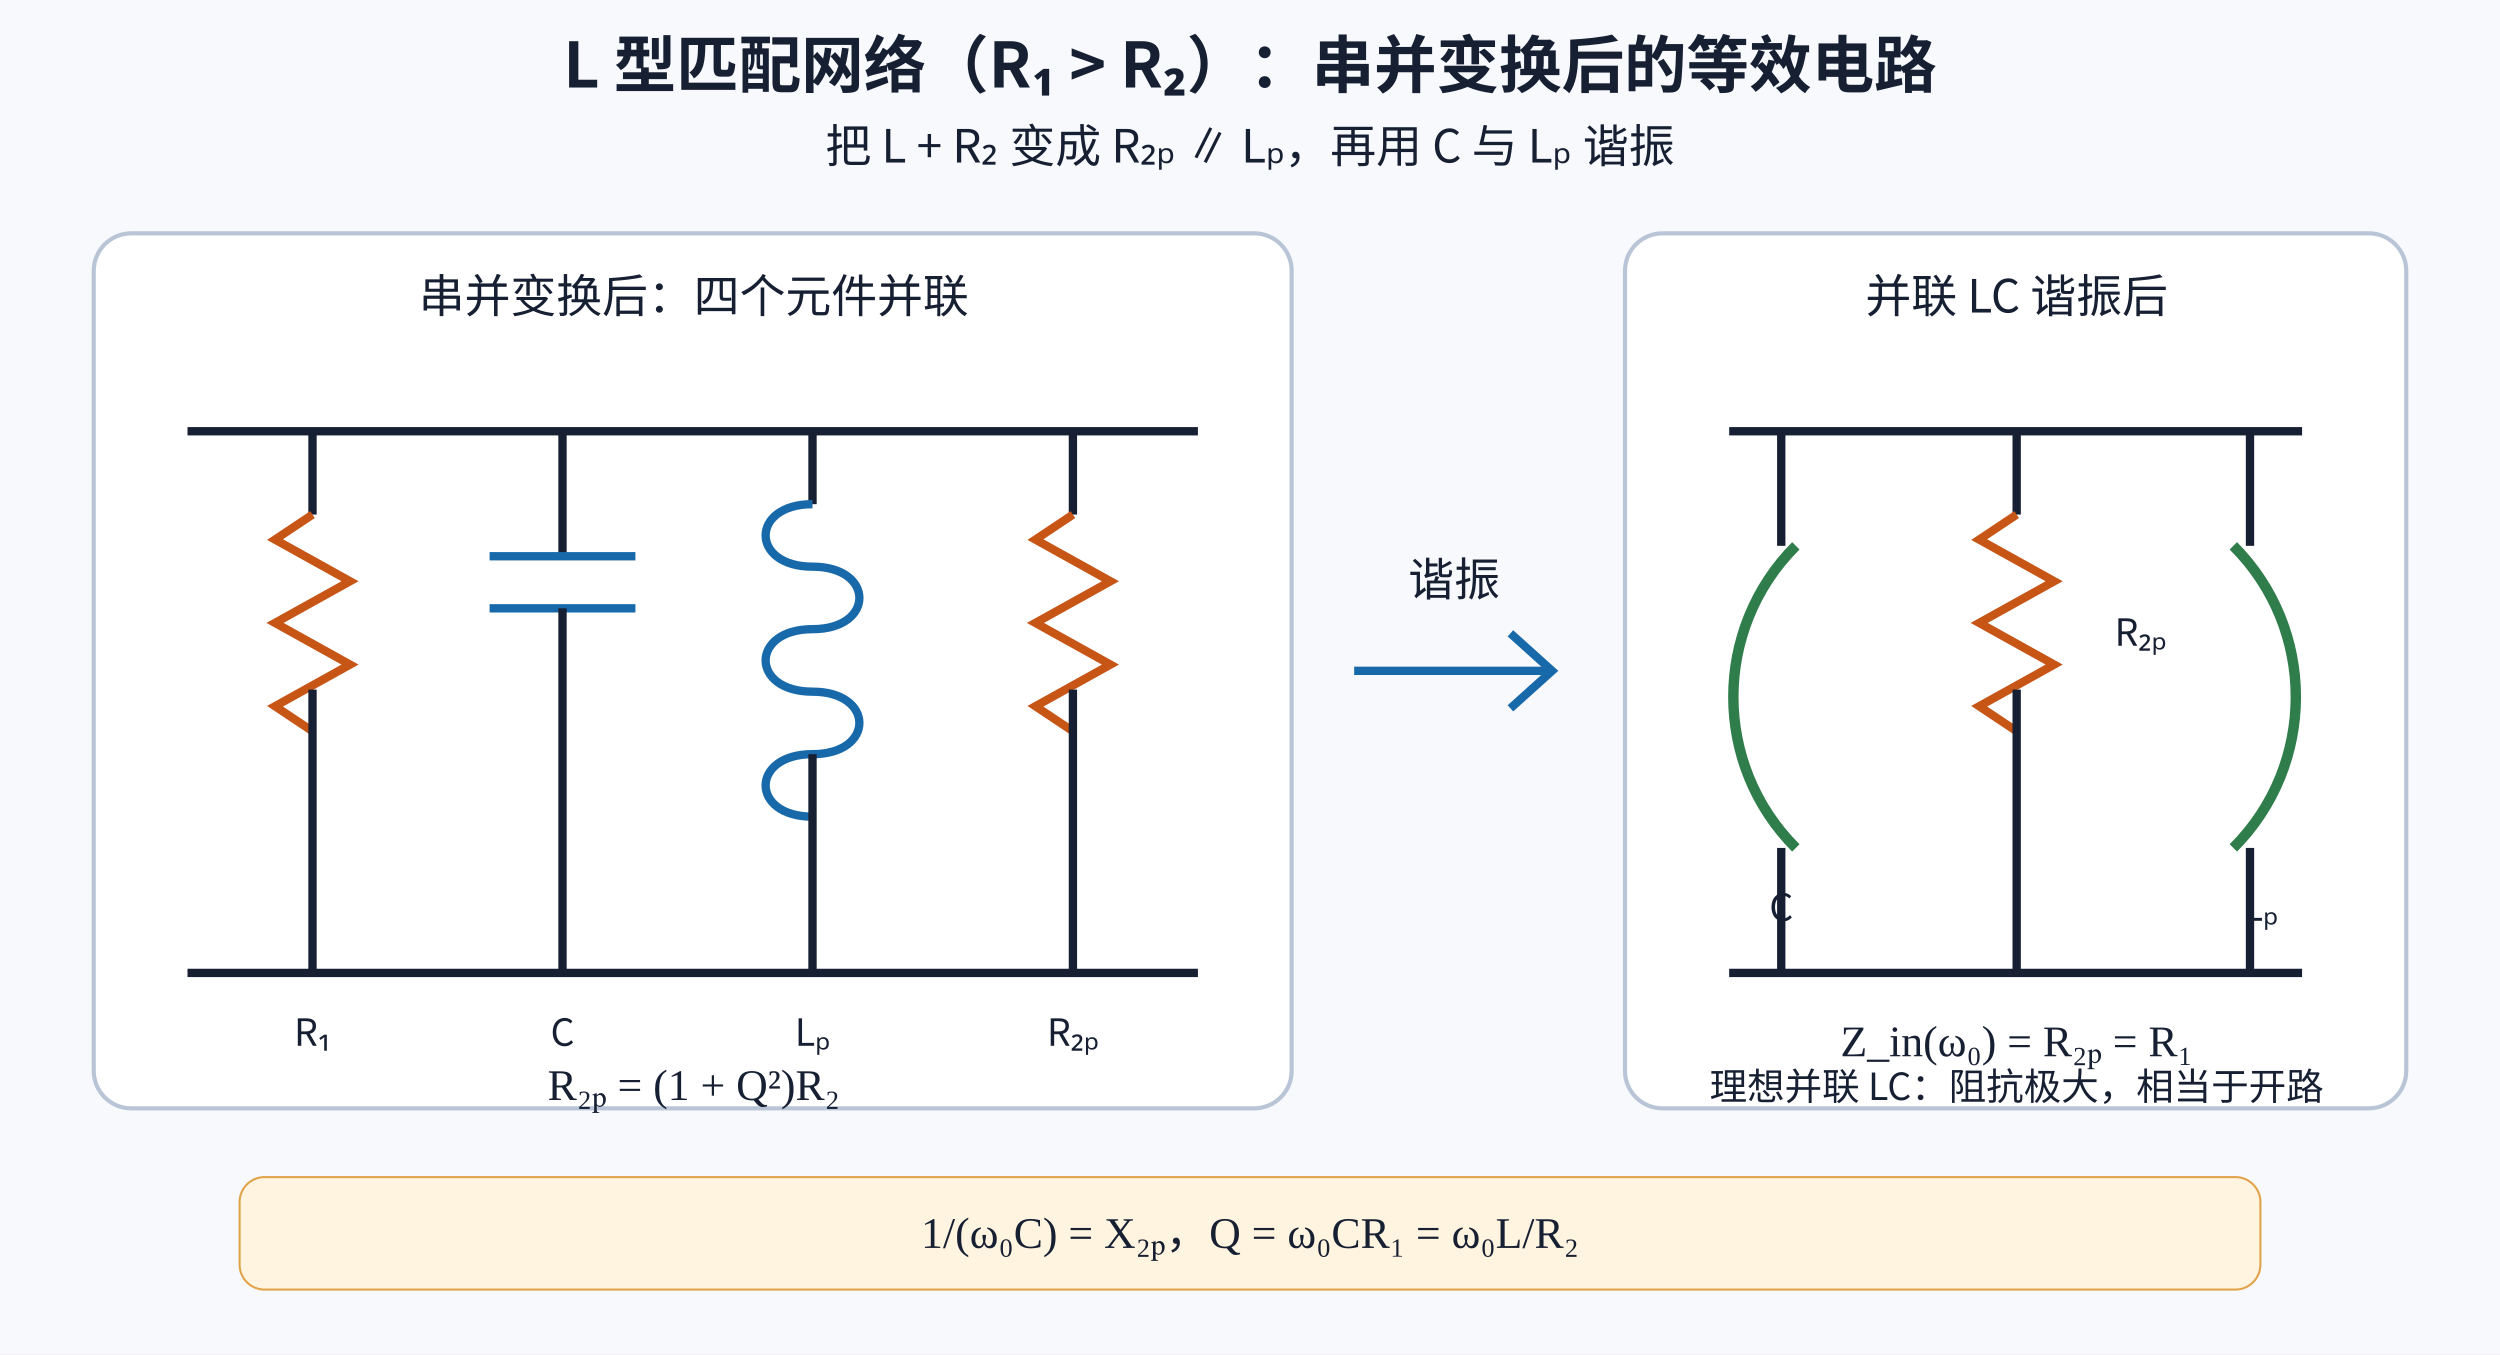
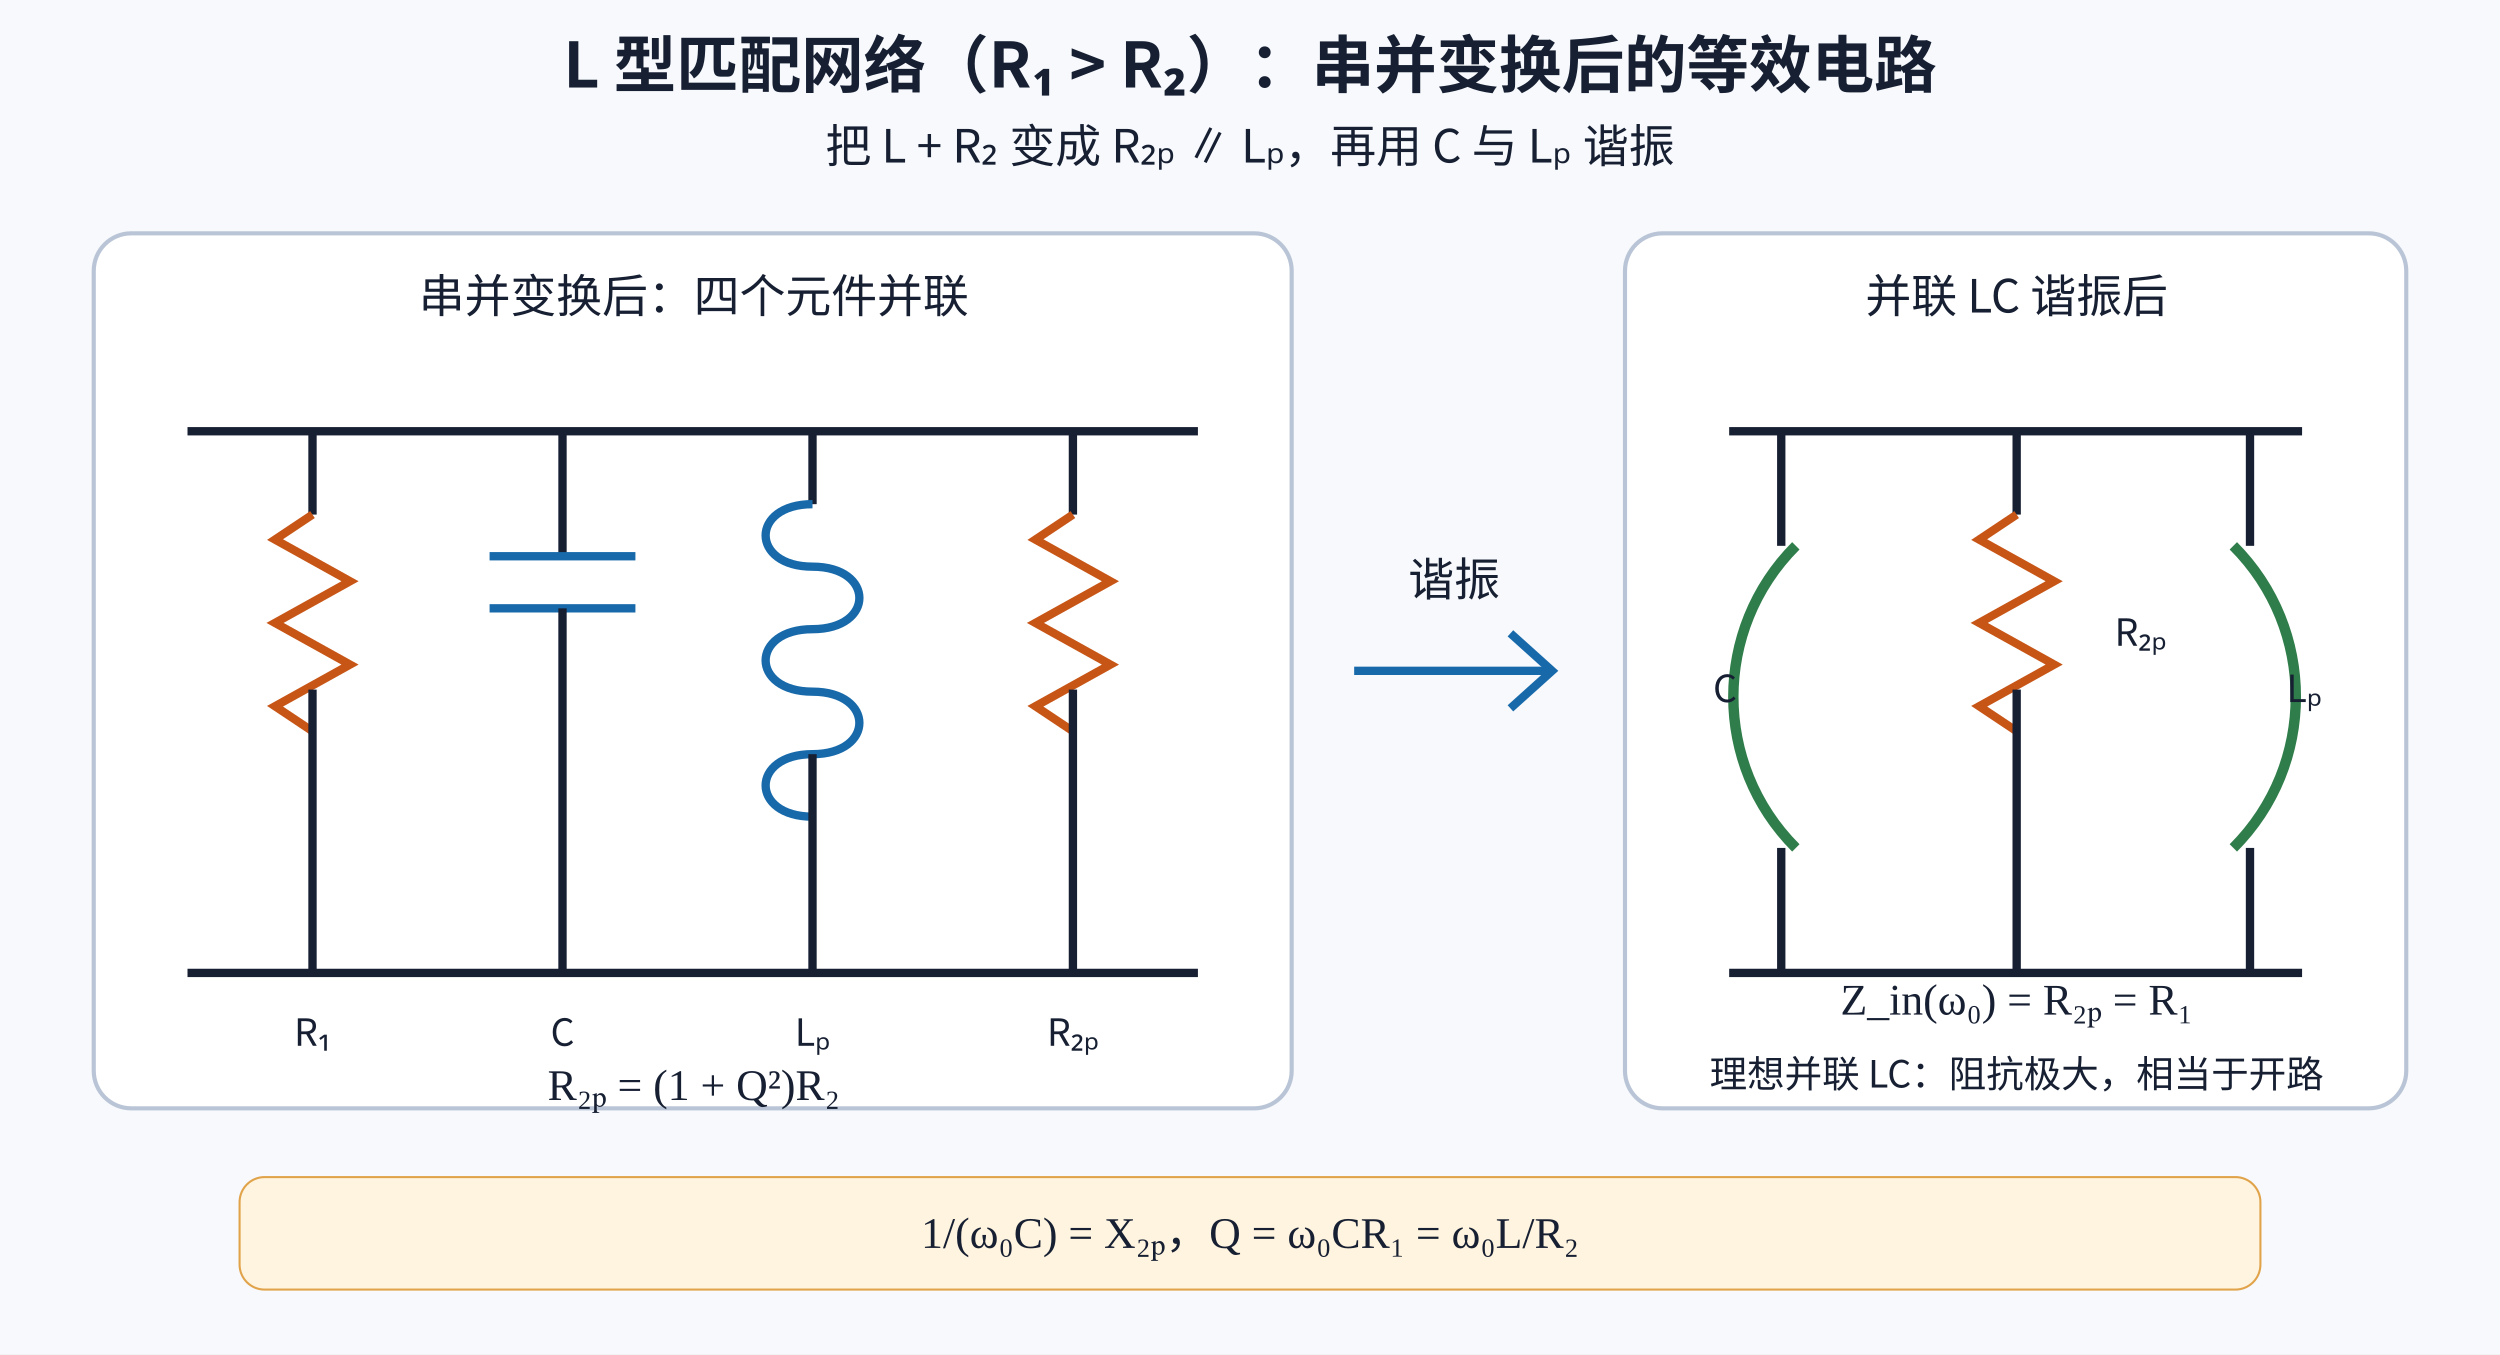
<svg xmlns="http://www.w3.org/2000/svg" width="1200" height="650" viewBox="0 0 1200 650">
  <rect width="1200" height="650" fill="#f7f9fc" />
  <style>.t{font-family:"Microsoft YaHei","Noto Sans CJK SC",sans-serif;fill:#172033}.h{font-size:30px;font-weight:700}.s{font-size:22px}.n{font-size:18px}.eq{font-family:"Cambria Math","Times New Roman",serif;font-size:21px;fill:#172033}.w{stroke:#172033;stroke-width:4;fill:none}.a{stroke:#1769aa;stroke-width:4;fill:none}.r{stroke:#c75516;stroke-width:4;fill:none}.g{stroke:#2f7d4a;stroke-width:4;fill:none}.node{fill:#172033}.box{fill:#ffffff;stroke:#b9c5d6;stroke-width:2}.open{stroke:#2f7d4a;stroke-width:5;fill:none}</style>
  <text x="600" y="42" text-anchor="middle" class="t h">L 型匹配网络（R₁ &gt; R₂）：串并变换后的等效电路</text>
  <text x="600" y="78" text-anchor="middle" class="t s">把 L + R₂ 变成 R₂ₚ ∥ Lₚ，再用 C 与 Lₚ 谐振</text>
  <g transform="translate(45 112)">
    <rect x="0" y="0" width="575" height="420" rx="18" class="box" />
    <text x="288" y="38" text-anchor="middle" class="t s">串并变换后：四个元件并联</text>
    <line x1="45" y1="95" x2="530" y2="95" class="w" />
    <line x1="45" y1="355" x2="530" y2="355" class="w" />
    <line x1="105" y1="95" x2="105" y2="135" class="w" />
    <path d="M105 135 l-18 12 l36 20 l-36 20 l36 20 l-36 20 l18 12" class="r" />
    <line x1="105" y1="219" x2="105" y2="355" class="w" />
    <text x="105" y="390" text-anchor="middle" class="t n">R₁</text>
    <line x1="225" y1="95" x2="225" y2="155" class="w" />
    <line x1="190" y1="155" x2="260" y2="155" class="a" />
    <line x1="190" y1="180" x2="260" y2="180" class="a" />
    <line x1="225" y1="180" x2="225" y2="355" class="w" />
    <text x="225" y="390" text-anchor="middle" class="t n">C</text>
    <line x1="345" y1="95" x2="345" y2="130" class="w" />
    <path d="M345 130 c-30 0 -30 30 0 30 c30 0 30 30 0 30 c-30 0 -30 30 0 30 c30 0 30 30 0 30 c-30 0 -30 30 0 30" class="a" />
    <line x1="345" y1="250" x2="345" y2="355" class="w" />
    <text x="345" y="390" text-anchor="middle" class="t n">Lₚ</text>
    <line x1="470" y1="95" x2="470" y2="135" class="w" />
    <path d="M470 135 l-18 12 l36 20 l-36 20 l36 20 l-36 20 l18 12" class="r" />
    <line x1="470" y1="219" x2="470" y2="355" class="w" />
    <text x="470" y="390" text-anchor="middle" class="t n">R₂ₚ</text>
    <text x="288" y="416" text-anchor="middle" class="t eq">R₂ₚ = (1 + Q²)R₂</text>
  </g>
  <path d="M650 322 H745" class="a" />
  <path d="M725 304 L745 322 L725 340" class="a" />
  <text x="698" y="286" text-anchor="middle" class="t s">谐振</text>
  <g transform="translate(780 112)">
    <rect x="0" y="0" width="375" height="420" rx="18" class="box" />
    <text x="188" y="38" text-anchor="middle" class="t s">并联 LC 谐振后</text>
    <line x1="50" y1="95" x2="325" y2="95" class="w" />
    <line x1="50" y1="355" x2="325" y2="355" class="w" />
    <line x1="188" y1="95" x2="188" y2="135" class="w" />
    <path d="M188 135 l-18 12 l36 20 l-36 20 l36 20 l-36 20 l18 12" class="r" />
    <line x1="188" y1="219" x2="188" y2="355" class="w" />
    <text x="235" y="198" class="t n">R₂ₚ</text>
    <path d="M82 150 C42 190 42 255 82 295" class="open" />
    <path d="M292 150 C332 190 332 255 292 295" class="open" />
    <line x1="75" y1="150" x2="75" y2="95" class="w" />
    <line x1="75" y1="295" x2="75" y2="355" class="w" />
    <line x1="300" y1="150" x2="300" y2="95" class="w" />
    <line x1="300" y1="295" x2="300" y2="355" class="w" />
-     <text x="75" y="330" text-anchor="middle" class="t n">C</text>
-     <text x="305" y="330" text-anchor="middle" class="t n">Lₚ</text>
-     <text x="188" y="395" text-anchor="middle" class="t eq">Z_in(ω₀) = R₂ₚ = R₁</text>
-     <text x="188" y="416" text-anchor="middle" class="t n">理想并联 LC：阻抗极大，相当于开路</text>
+     <text x="48" y="225" text-anchor="middle" class="t n">C</text>
+     <text x="326" y="225" text-anchor="middle" class="t n">Lₚ</text>
+     <text x="188" y="375" text-anchor="middle" class="t eq">Z_in(ω₀) = R₂ₚ = R₁</text>
+     <text x="188" y="410" text-anchor="middle" class="t n">理想并联 LC：阻抗极大，相当于开路</text>
  </g>
  <rect x="115" y="565" width="970" height="54" rx="12" fill="#fff4df" stroke="#e1a34a" />
  <text x="600" y="599" text-anchor="middle" class="t eq">1/(ω₀C) = X₂ₚ，Q = ω₀CR₁ = ω₀L/R₂</text>
</svg>
